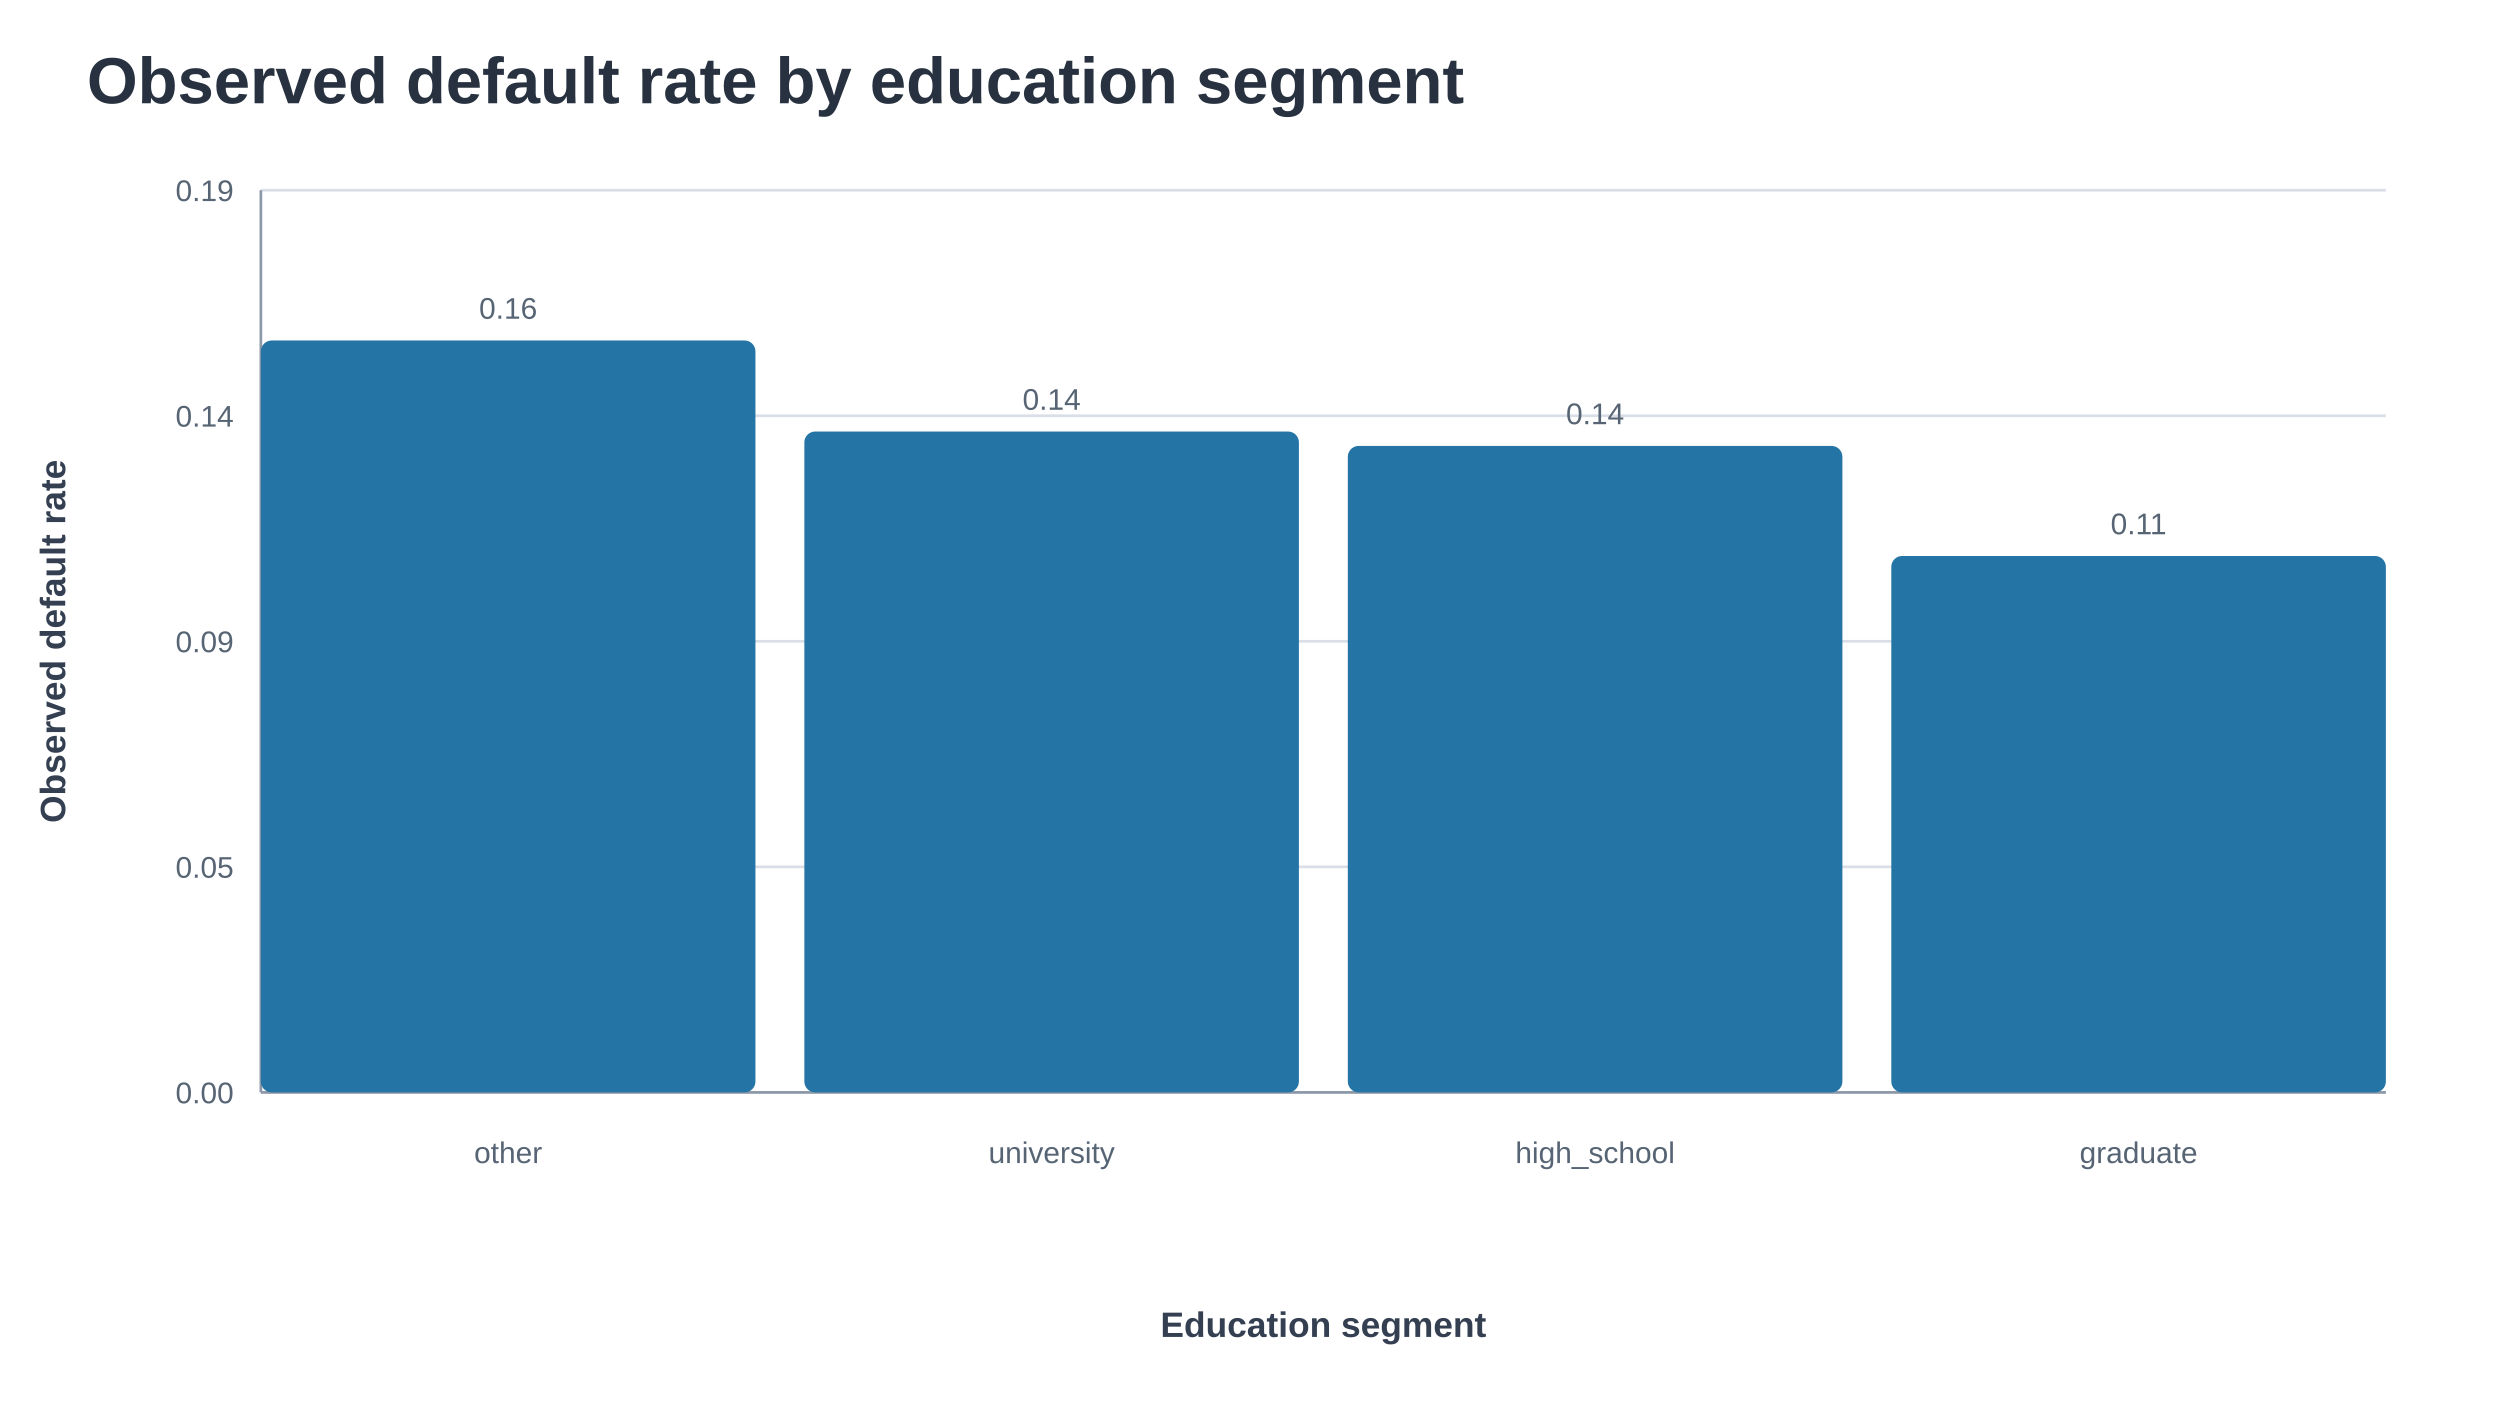
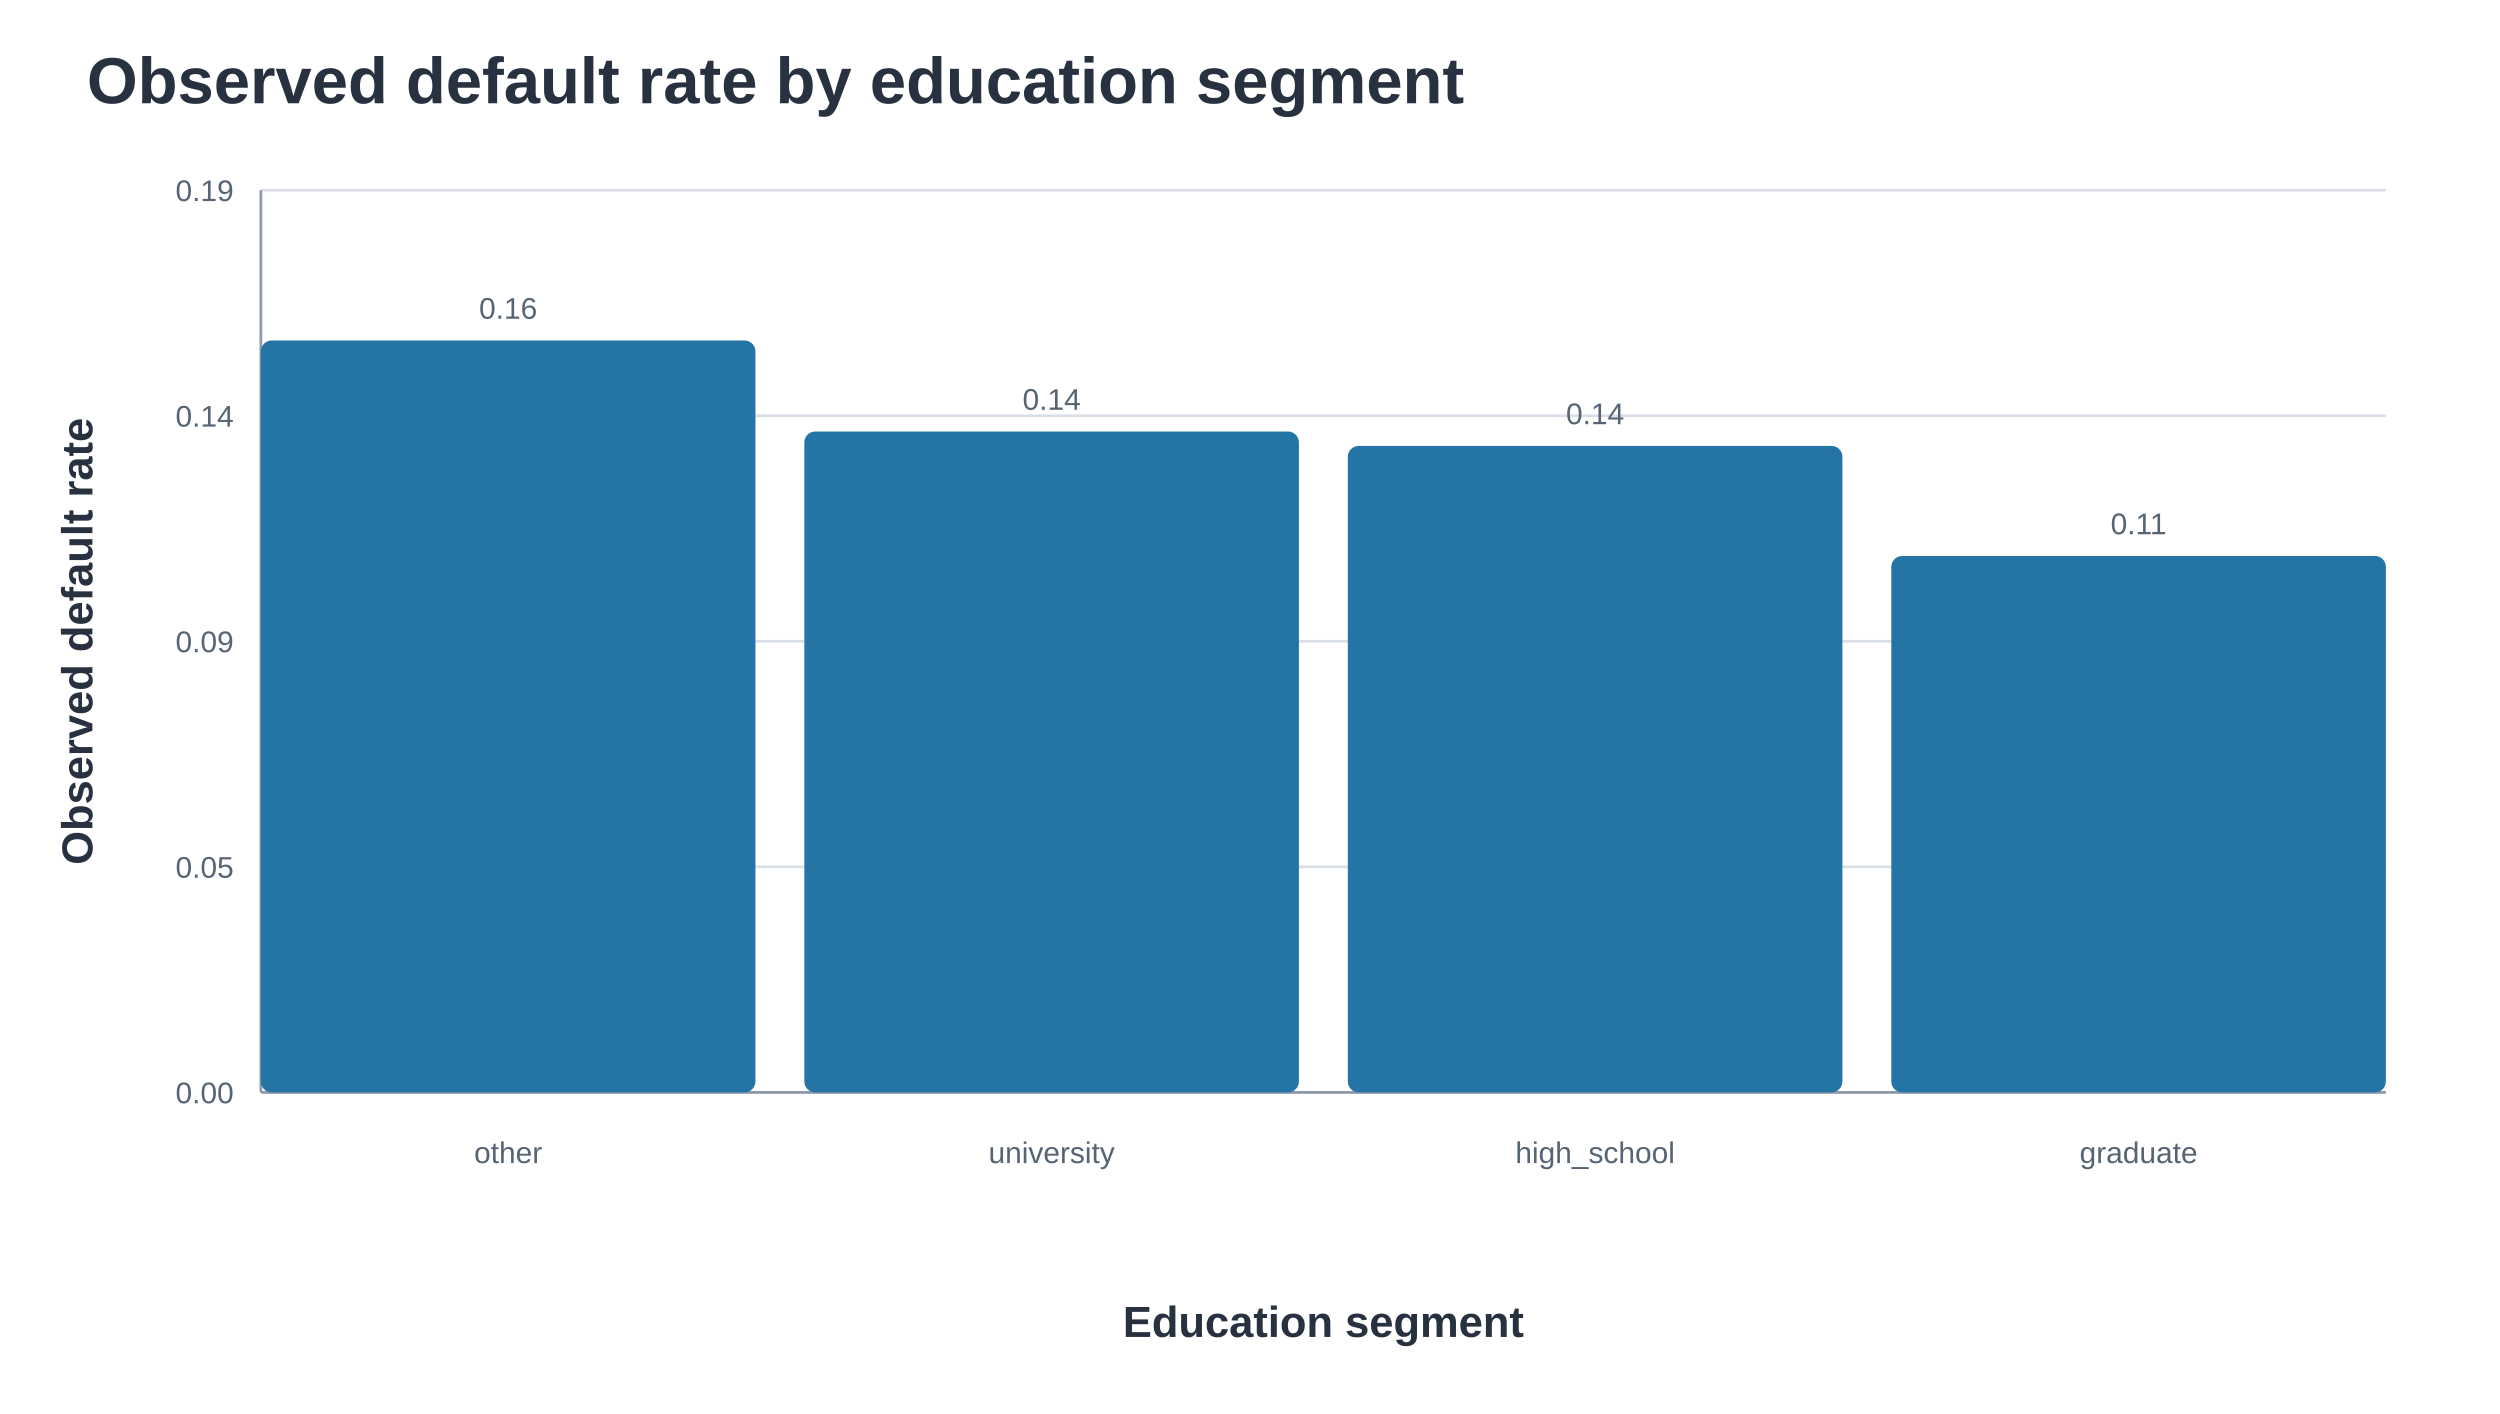
<svg xmlns="http://www.w3.org/2000/svg" width="920" height="520" viewBox="0 0 920 520">
-   <style>text{font-family:Arial,Helvetica,sans-serif;fill:#27313f}.title{font-size:24px;font-weight:700}.label{font-size:13px}.axis-title{font-size:13px;font-weight:700;fill:#344052}.small{font-size:11px;fill:#566474}.axis{stroke:#8d99a8;stroke-width:1}.grid{stroke:#d9dee7;stroke-width:1}</style>
+   <style>text{font-family:Arial,Helvetica,sans-serif;fill:#27313f}.title{font-size:24px;font-weight:700}.label{font-size:13px}.axis-title{font-size:16px;font-weight:700;fill:#27313f}.small{font-size:11px;fill:#566474}.axis{stroke:#8d99a8;stroke-width:1}.grid{stroke:#d9dee7;stroke-width:1}</style>
  <text x="32.0" y="38.0" class="title" text-anchor="start">Observed default rate by education segment</text>
  <line x1="96" y1="402.0" x2="878" y2="402.0" class="grid" />
  <text x="86.0" y="406.0" class="small" text-anchor="end">0.00</text>
  <line x1="96" y1="319.0" x2="878" y2="319.0" class="grid" />
  <text x="86.0" y="323.0" class="small" text-anchor="end">0.05</text>
  <line x1="96" y1="236.0" x2="878" y2="236.0" class="grid" />
  <text x="86.0" y="240.0" class="small" text-anchor="end">0.09</text>
  <line x1="96" y1="153.0" x2="878" y2="153.0" class="grid" />
  <text x="86.0" y="157.0" class="small" text-anchor="end">0.14</text>
  <line x1="96" y1="70.0" x2="878" y2="70.0" class="grid" />
  <text x="86.0" y="74.0" class="small" text-anchor="end">0.19</text>
  <line x1="96" y1="70" x2="96" y2="402" class="axis" />
  <line x1="96" y1="402" x2="878" y2="402" class="axis" />
-   <text x="24.0" y="236.0" class="axis-title" text-anchor="middle" transform="rotate(-90 24.0 236.0)">Observed default rate</text>
+   <text x="34.0" y="236.0" class="axis-title" text-anchor="middle" transform="rotate(-90 34.0 236.0)">Observed default rate</text>
  <text x="487.0" y="492.0" class="axis-title" text-anchor="middle">Education segment</text>
  <rect x="96.0" y="125.3" width="182.0" height="276.7" rx="4" fill="#2474a6" />
  <text x="187.0" y="117.3" class="small" text-anchor="middle">0.16</text>
  <text x="187.0" y="428.0" class="small" text-anchor="middle">other</text>
  <rect x="296.0" y="158.8" width="182.0" height="243.2" rx="4" fill="#2474a6" />
  <text x="387.0" y="150.8" class="small" text-anchor="middle">0.14</text>
  <text x="387.0" y="428.0" class="small" text-anchor="middle">university</text>
  <rect x="496.0" y="164.1" width="182.0" height="237.9" rx="4" fill="#2474a6" />
  <text x="587.0" y="156.1" class="small" text-anchor="middle">0.14</text>
  <text x="587.0" y="428.0" class="small" text-anchor="middle">high_school</text>
  <rect x="696.0" y="204.6" width="182.0" height="197.4" rx="4" fill="#2474a6" />
  <text x="787.0" y="196.6" class="small" text-anchor="middle">0.11</text>
  <text x="787.0" y="428.0" class="small" text-anchor="middle">graduate</text>
</svg>
